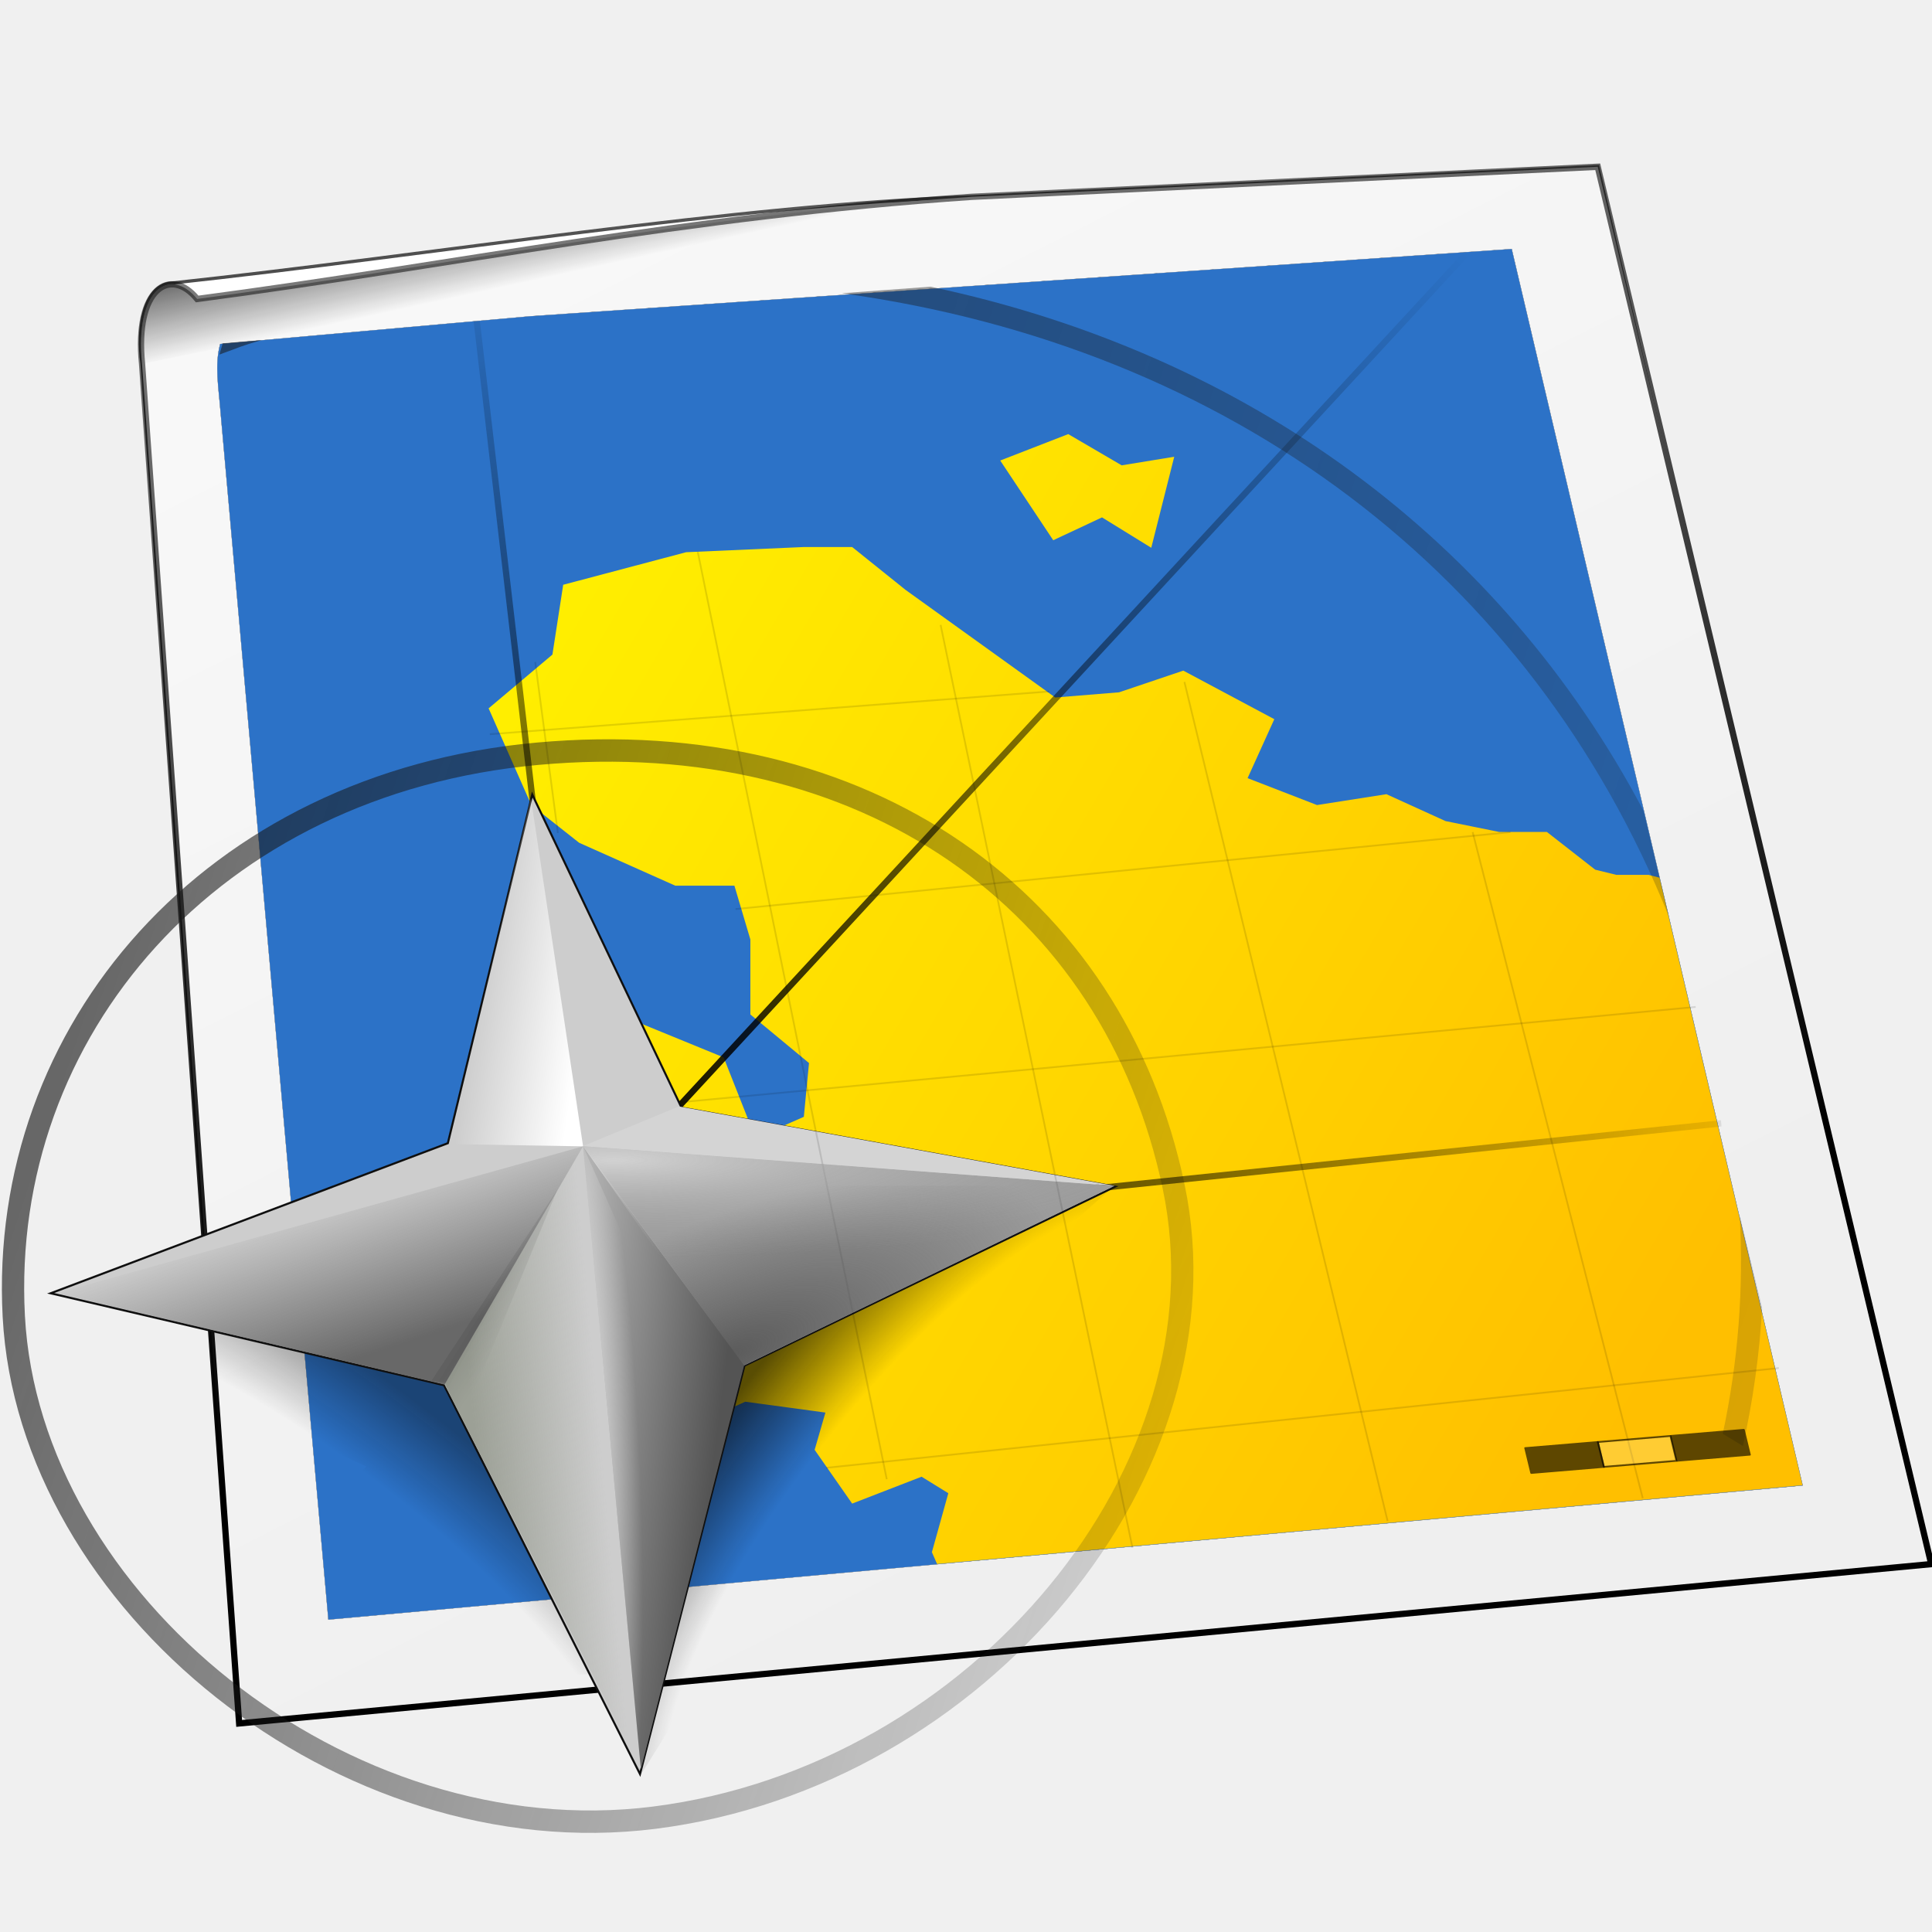
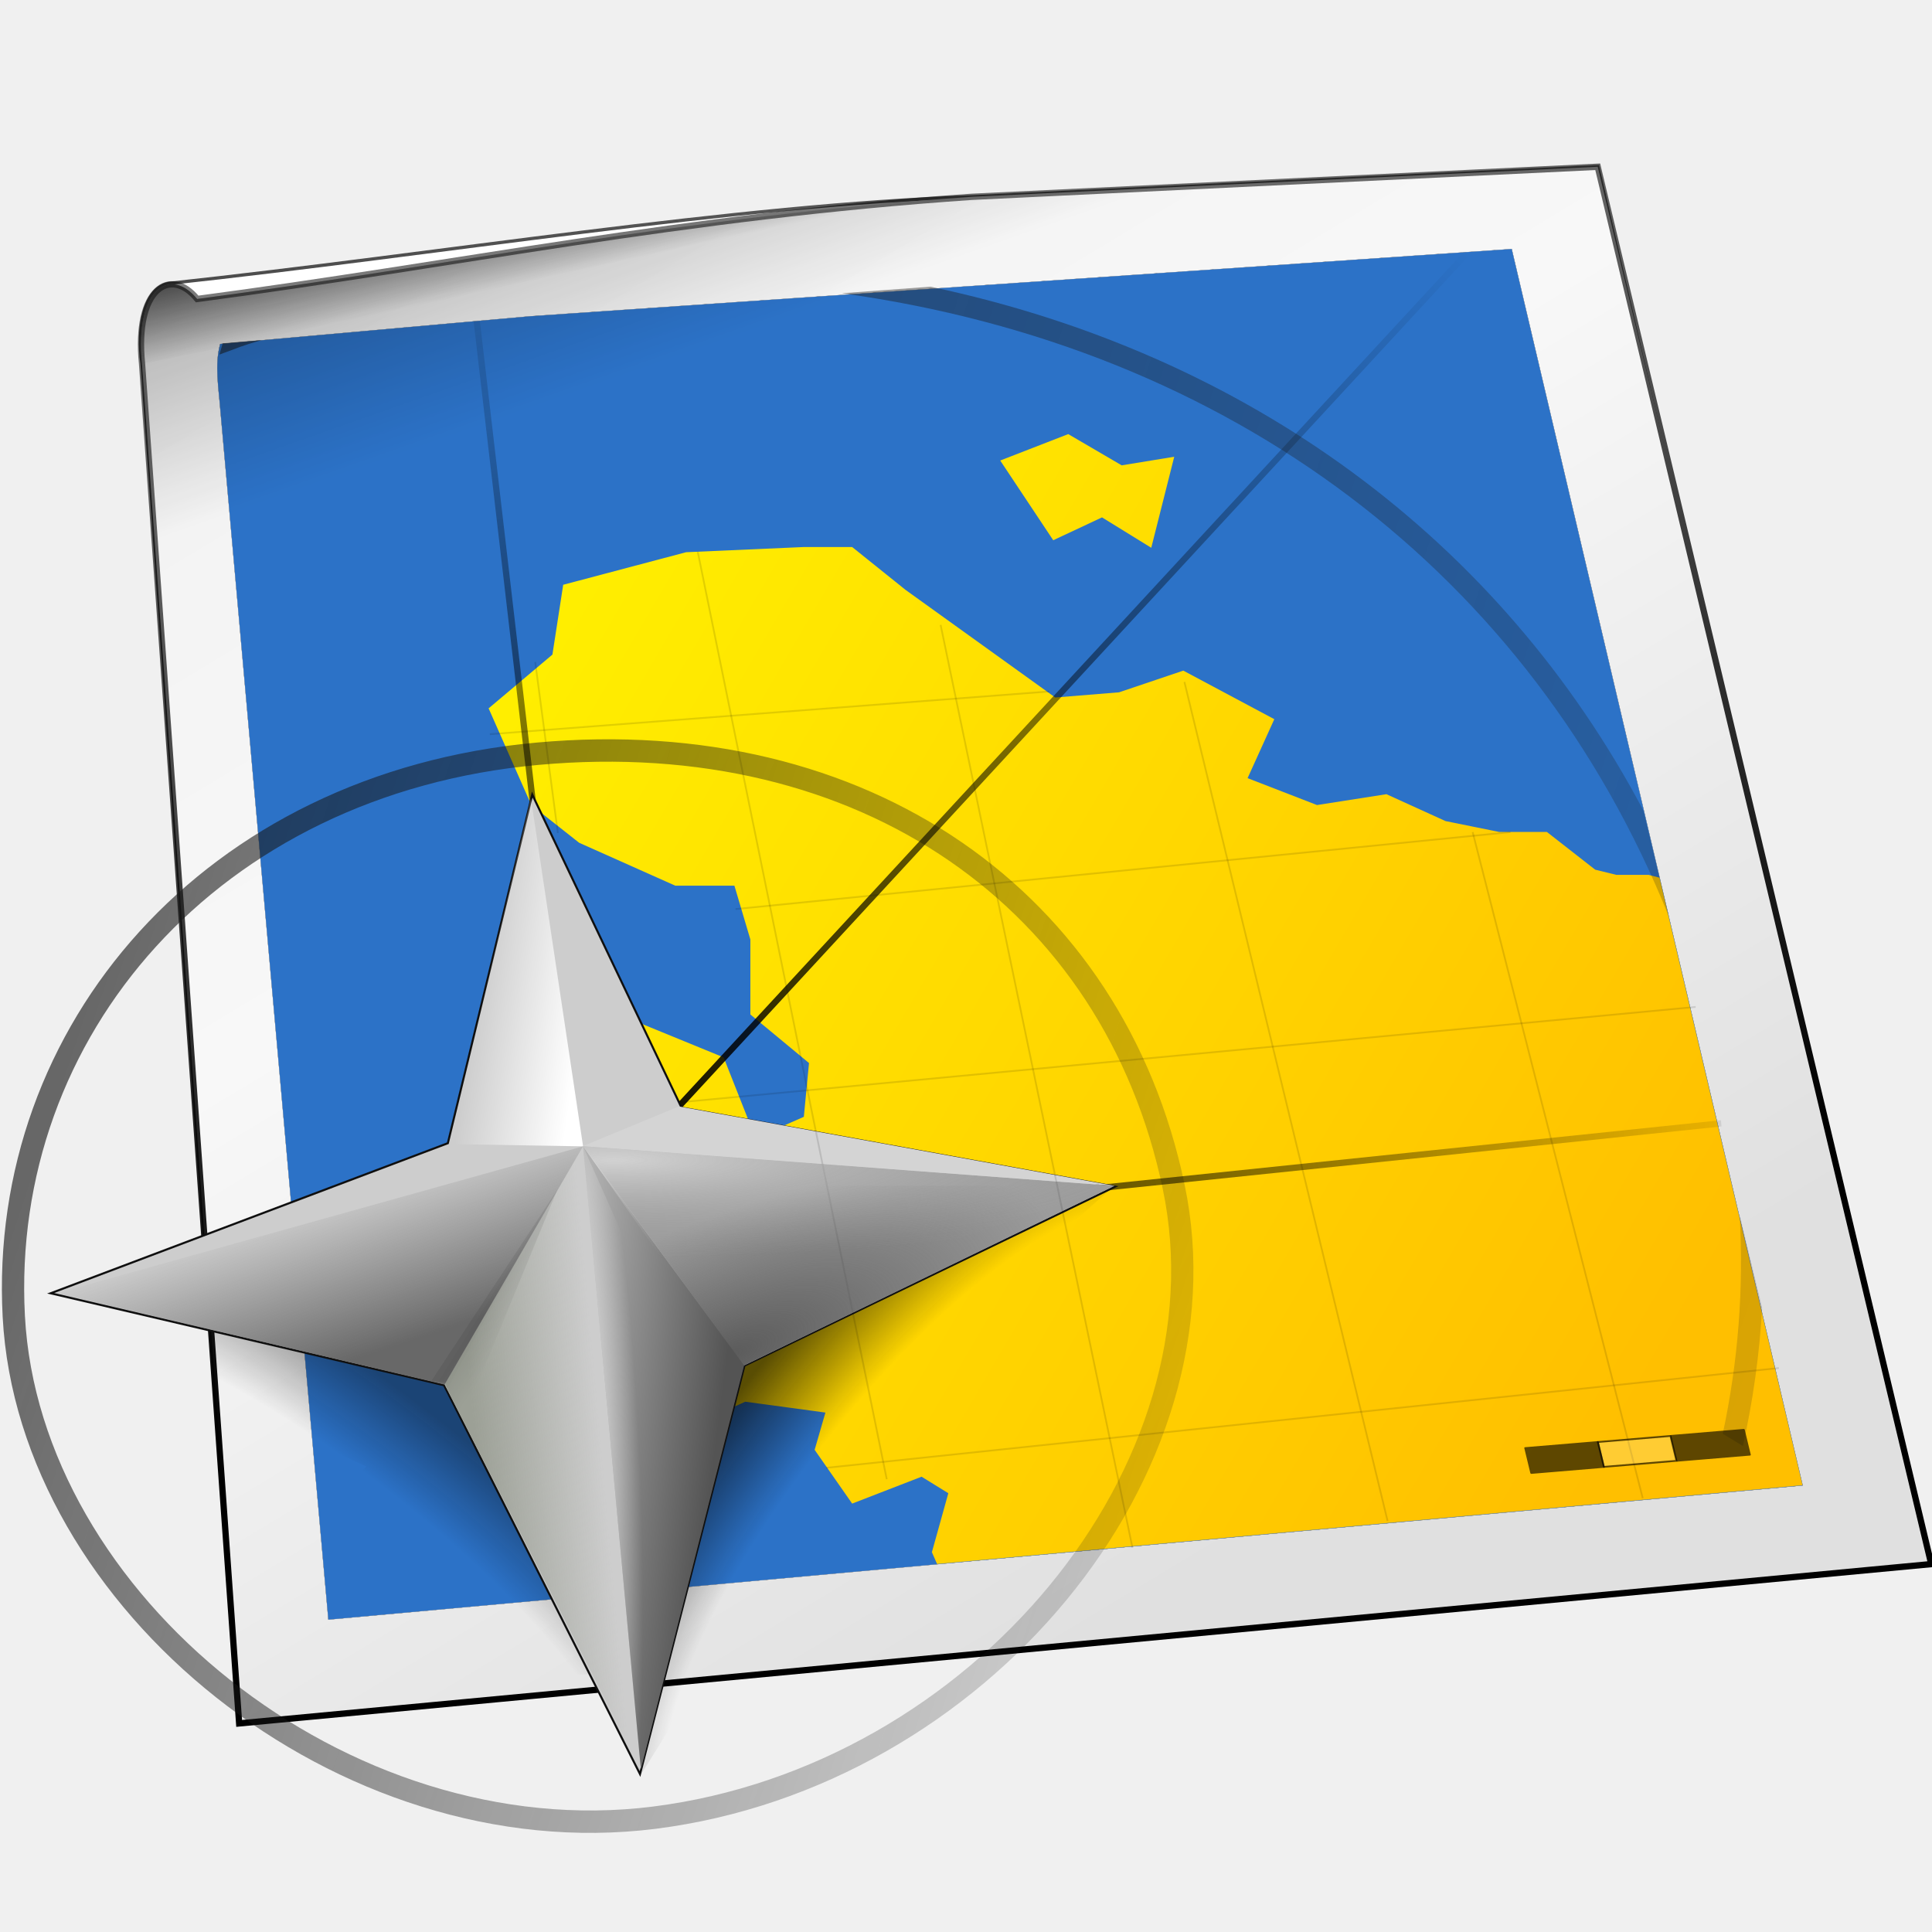
<svg xmlns="http://www.w3.org/2000/svg" xmlns:xlink="http://www.w3.org/1999/xlink" version="1.0" id="Livello_1" width="128" height="128" viewBox="0 0 126 111.715" overflow="visible" enable-background="new 0 0 126 111.715" xml:space="preserve">
  <defs id="defs242">
+     <linearGradient id="linearGradient2878">
+       <stop style="stop-color:black;stop-opacity:1;" offset="0" id="stop2880" />
+       <stop style="stop-color:black;stop-opacity:0;" offset="1" id="stop2882" />
+     </linearGradient>
+     <linearGradient id="linearGradient2866">
+       <stop id="stop2868" offset="0" style="stop-color:#efefef;stop-opacity:1;" />
+       <stop style="stop-color:#f8f8f8;stop-opacity:1;" offset="0.5" id="stop2874" />
+       <stop id="stop2870" offset="1" style="stop-color:#e0e0e0;stop-opacity:1;" />
+     </linearGradient>
    <linearGradient id="linearGradient2888">
      <stop style="stop-color:#5b5b5b;stop-opacity:1;" offset="0" id="stop2890" />
      <stop style="stop-color:#5b5b5b;stop-opacity:0;" offset="1" id="stop2892" />
    </linearGradient>
    <linearGradient id="linearGradient2875">
      <stop style="stop-color:white;stop-opacity:1;" offset="0" id="stop2877" />
      <stop style="stop-color:white;stop-opacity:0;" offset="1" id="stop2879" />
    </linearGradient>
    <linearGradient id="linearGradient3670">
      <stop style="stop-color:#e8e8e8;stop-opacity:1;" offset="0" id="stop3672" />
      <stop style="stop-color:#969696;stop-opacity:0;" offset="1" id="stop3674" />
    </linearGradient>
    <linearGradient id="linearGradient3650">
      <stop style="stop-color:#545454;stop-opacity:1;" offset="0" id="stop3652" />
      <stop style="stop-color:#b1b1b1;stop-opacity:1;" offset="1" id="stop3654" />
    </linearGradient>
    <linearGradient id="linearGradient3642">
      <stop style="stop-color:black;stop-opacity:1;" offset="0" id="stop3644" />
      <stop style="stop-color:black;stop-opacity:0;" offset="1" id="stop3646" />
    </linearGradient>
    <linearGradient id="linearGradient3630">
      <stop style="stop-color:#9ca096;stop-opacity:1;" offset="0" id="stop3632" />
      <stop style="stop-color:#9ca096;stop-opacity:0;" offset="1" id="stop3634" />
    </linearGradient>
    <linearGradient id="linearGradient3622">
      <stop style="stop-color:#686868;stop-opacity:1;" offset="0" id="stop3624" />
      <stop style="stop-color:#686868;stop-opacity:0;" offset="1" id="stop3626" />
    </linearGradient>
    <linearGradient id="linearGradient3614">
      <stop style="stop-color:white;stop-opacity:1;" offset="0" id="stop3616" />
      <stop style="stop-color:white;stop-opacity:0;" offset="1" id="stop3618" />
    </linearGradient>
    <linearGradient id="linearGradient3396">
      <stop id="stop3398" offset="0" style="stop-color:#040404;stop-opacity:0;" />
      <stop style="stop-color:#040404;stop-opacity:0;" offset="0.65" id="stop3402" />
      <stop id="stop3400" offset="1" style="stop-color:#040404;stop-opacity:1;" />
    </linearGradient>
    <linearGradient id="linearGradient3308">
      <stop style="stop-color:black;stop-opacity:1;" offset="0" id="stop3310" />
      <stop style="stop-color:black;stop-opacity:0;" offset="1" id="stop3312" />
    </linearGradient>
    <linearGradient id="linearGradient3251">
      <stop style="stop-color:white;stop-opacity:1;" offset="0" id="stop3253" />
      <stop style="stop-color:#efefef;stop-opacity:1;" offset="1" id="stop3255" />
    </linearGradient>
    <linearGradient id="linearGradient3243">
      <stop style="stop-color:yellow;stop-opacity:1;" offset="0" id="stop3245" />
      <stop style="stop-color:#ffbf00;stop-opacity:1;" offset="1" id="stop3247" />
    </linearGradient>
    <linearGradient id="linearGradient3020">
      <stop style="stop-color:#111;stop-opacity:1;" offset="0" id="stop3022" />
      <stop style="stop-color:#111;stop-opacity:0;" offset="1" id="stop3024" />
    </linearGradient>
    <linearGradient id="linearGradient2995">
      <stop style="stop-color:#4b4b4b;stop-opacity:1;" offset="0" id="stop2997" />
      <stop style="stop-color:#676767;stop-opacity:1;" offset="1" id="stop2999" />
    </linearGradient>
    <linearGradient id="linearGradient2987">
      <stop style="stop-color:black;stop-opacity:1;" offset="0" id="stop2989" />
      <stop style="stop-color:black;stop-opacity:0;" offset="1" id="stop2991" />
    </linearGradient>
    <linearGradient id="linearGradient2979">
      <stop style="stop-color:white;stop-opacity:1;" offset="0" id="stop2981" />
      <stop style="stop-color:white;stop-opacity:0;" offset="1" id="stop2983" />
    </linearGradient>
    <linearGradient id="linearGradient2935">
      <stop style="stop-color:#181818;stop-opacity:1;" offset="0" id="stop2937" />
      <stop style="stop-color:#181818;stop-opacity:0;" offset="1" id="stop2939" />
    </linearGradient>
    <linearGradient xlink:href="#linearGradient3642" id="linearGradient3648" x1="-198.056" y1="149.183" x2="-196.285" y2="150.366" gradientUnits="userSpaceOnUse" />
    <radialGradient xlink:href="#linearGradient3670" id="radialGradient3679" gradientUnits="userSpaceOnUse" gradientTransform="matrix(2.357384,6.426927e-3,0,0.390039,255.9653,88.51192)" cx="-188.685" cy="127.572" fx="-188.5" fy="128.641" r="17.433" />
    <linearGradient xlink:href="#linearGradient3650" id="linearGradient3682" gradientUnits="userSpaceOnUse" x1="-181.021" y1="150.43" x2="-191.346" y2="149.097" />
    <linearGradient xlink:href="#linearGradient2935" id="linearGradient3688" gradientUnits="userSpaceOnUse" gradientTransform="matrix(2.212116,0.234548,-0.110068,2.225637,-647.2601,-222.1438)" x1="136.783" y1="123.002" x2="265.988" y2="158.501" />
    <linearGradient xlink:href="#linearGradient3622" id="linearGradient3700" gradientUnits="userSpaceOnUse" x1="-207.73" y1="151.196" x2="-210.99" y2="141.259" />
    <linearGradient xlink:href="#linearGradient3614" id="linearGradient3703" gradientUnits="userSpaceOnUse" x1="-191.011" y1="131.611" x2="-198.023" y2="130.56" />
    <linearGradient xlink:href="#linearGradient3630" id="linearGradient3707" gradientUnits="userSpaceOnUse" x1="-197.688" y1="154.465" x2="-189.48" y2="153.72" />
    <radialGradient xlink:href="#linearGradient3396" id="radialGradient3710" gradientUnits="userSpaceOnUse" gradientTransform="matrix(-0.504484,0.662011,2.31769,1.766182,-696.1446,-20.96296)" cx="-180.543" cy="171.752" fx="-174.055" fy="171.863" r="13.297" />
    <linearGradient xlink:href="#linearGradient3308" id="linearGradient3715" gradientUnits="userSpaceOnUse" gradientTransform="translate(4.557469,-5.959767)" x1="-193.562" y1="146.25" x2="-138.479" y2="82.639" />
    <radialGradient xlink:href="#linearGradient3396" id="radialGradient3718" gradientUnits="userSpaceOnUse" gradientTransform="matrix(0.731681,0.57855,-1.807359,2.285724,272.65,-128.648)" cx="-180.543" cy="171.752" fx="-174.055" fy="171.863" r="13.297" />
    <linearGradient xlink:href="#linearGradient3308" id="linearGradient3721" gradientUnits="userSpaceOnUse" gradientTransform="translate(4.557469,-5.959767)" x1="-193.562" y1="146.25" x2="-113.723" y2="137.984" />
    <linearGradient xlink:href="#linearGradient3308" id="linearGradient3724" gradientUnits="userSpaceOnUse" gradientTransform="translate(5.959767,-6.310342)" x1="-193.562" y1="146.25" x2="-200.088" y2="83.825" />
    <linearGradient xlink:href="#linearGradient2935" id="linearGradient3727" gradientUnits="userSpaceOnUse" gradientTransform="matrix(1.180476,0.125056,-5.873663e-2,1.186666,-436.8058,-45.56251)" x1="136.783" y1="123.002" x2="265.988" y2="158.501" />
    <linearGradient xlink:href="#linearGradient3243" id="linearGradient3730" gradientUnits="userSpaceOnUse" gradientTransform="matrix(0.984375,0,0,0.984375,0,-7.1425)" x1="-216.491" y1="85.027" x2="-112.975" y2="146.009" />
    <linearGradient xlink:href="#linearGradient3020" id="linearGradient3734" gradientUnits="userSpaceOnUse" x1="-212.589" y1="75.939" x2="-210.876" y2="83.824" />
    <linearGradient xlink:href="#linearGradient2979" id="linearGradient3737" gradientUnits="userSpaceOnUse" gradientTransform="matrix(1,0.126159,0,1,-102.628,7.338293)" x1="-111.126" y1="123.444" x2="172.671" y2="157.157" />
-     <linearGradient xlink:href="#linearGradient3251" id="linearGradient3740" gradientUnits="userSpaceOnUse" x1="-227.945" y1="12.657" x2="-153.139" y2="161.826" />
+     <linearGradient xlink:href="#linearGradient2866" id="linearGradient3740" gradientUnits="userSpaceOnUse" x1="-214.734" y1="61.74" x2="-152.392" y2="165.793" />
    <linearGradient xlink:href="#linearGradient2987" id="linearGradient3742" gradientUnits="userSpaceOnUse" gradientTransform="matrix(1,0.126159,0,1,-102.628,7.338293)" x1="-56.632" y1="146.441" x2="-106.683" y2="1.103" />
    <linearGradient xlink:href="#linearGradient2995" id="linearGradient3745" gradientUnits="userSpaceOnUse" gradientTransform="matrix(1,0.126159,0,1,-102.628,7.338293)" x1="-117.115" y1="124.407" x2="-0.161" y2="124.407" />
    <radialGradient xlink:href="#linearGradient2875" id="radialGradient2885" cx="-193.253" cy="156.116" fx="-193.253" fy="156.116" r="5.281" gradientTransform="matrix(0.862232,-2.016704e-2,0.144517,6.11072,-47.08549,-796.3866)" gradientUnits="userSpaceOnUse" />
    <radialGradient xlink:href="#linearGradient2888" id="radialGradient2894" cx="-181.42" cy="159.111" fx="-181.42" fy="159.111" r="16.293" gradientTransform="matrix(1.302516,-0.539465,0.210801,0.503356,21.88714,-27.75556)" gradientUnits="userSpaceOnUse" />
+     <linearGradient xlink:href="#linearGradient2878" id="linearGradient2884" x1="-224.773" y1="57.706" x2="-211.834" y2="94.691" gradientUnits="userSpaceOnUse" />
  </defs>
  <g id="g3784" transform="matrix(0.994467,0,0,1,227.4385,-68.9445)">
    <path id="path2945" d="M -217.593,80.28 C -199.997,78.391 -180.395,75.142 -164.977,74.638 L -123.925,72.678 L -103.043,162.319 L -213.021,174.199 L -219.388,85.532 C -219.739,83.132 -219.234,80.529 -217.593,80.28 z " style="fill:white;fill-opacity:1;fill-rule:evenodd;stroke:url(#linearGradient3745);stroke-width:0.213;stroke-linecap:butt;stroke-linejoin:miter;stroke-miterlimit:4;stroke-dasharray:none;stroke-opacity:1" />
    <path style="fill:url(#linearGradient3740);fill-opacity:1.0;fill-rule:evenodd;stroke:url(#linearGradient3742);stroke-width:0.411;stroke-linecap:butt;stroke-linejoin:miter;stroke-miterlimit:4;stroke-dasharray:none;stroke-opacity:1" d="M -215.774,81.301 C -198.842,79.08 -183.827,75.911 -164.977,74.638 L -123.925,72.678 L -121.033,84.727 L -102.052,163.808 L -198.367,172.827 L -213.021,174.199 L -214.017,160.319 L -219.388,85.532 C -219.889,80.631 -217.53,79.156 -215.774,81.301 z " id="path2947" />
    <path id="path2949" d="M -207.168,167.427 L -110.486,158.678 L -129.567,78.045 L -193.866,82.425 L -214.261,84.236 C -214.64,85.596 -214.359,87.131 -214.241,88.645 L -207.168,167.427 z " style="fill:url(#linearGradient3737);fill-opacity:1;fill-rule:evenodd;stroke:black;stroke-width:0.014;stroke-linecap:butt;stroke-linejoin:miter;stroke-miterlimit:4;stroke-dasharray:none;stroke-opacity:1" />
    <path id="path3018" d="M -215.774,81.301 C -198.842,79.08 -183.827,75.911 -164.977,74.638 L -219.388,85.532 C -219.889,80.631 -217.53,79.156 -215.774,81.301 z " style="fill:url(#linearGradient3734);fill-opacity:1;fill-rule:evenodd;stroke:none;stroke-width:0.409;stroke-linecap:butt;stroke-linejoin:miter;stroke-miterlimit:4;stroke-dasharray:none;stroke-opacity:1" />
    <path style="fill:#2c72c7;fill-opacity:1;fill-rule:evenodd;stroke:none;stroke-width:0.014;stroke-linecap:butt;stroke-linejoin:miter;stroke-miterlimit:4;stroke-dasharray:none;stroke-opacity:1" d="M -207.168,167.427 L -110.486,158.678 L -129.567,78.045 L -193.866,82.425 L -214.261,84.236 C -214.64,85.596 -214.359,87.131 -214.241,88.645 L -207.168,167.427 z " id="path3065" />
    <path style="fill:url(#linearGradient3730);fill-opacity:1;fill-rule:evenodd;stroke:none;stroke-width:1px;stroke-linecap:butt;stroke-linejoin:miter;stroke-opacity:1" d="M -158.649,90.113 L -163.109,91.836 L -159.633,97.035 L -156.434,95.545 L -153.204,97.527 L -151.697,91.59 L -155.143,92.15 L -158.649,90.113 z M -175.988,97.478 L -183.709,97.816 L -191.769,99.939 L -192.476,104.492 L -196.66,107.999 L -193.86,114.305 L -190.723,116.766 L -184.417,119.565 L -180.541,119.565 L -179.495,123.072 L -179.495,127.963 L -175.649,131.131 L -175.988,134.638 L -179.156,136.023 L -181.248,130.762 L -187.216,128.332 L -191.061,132.516 L -188.262,135.684 L -182.663,138.853 L -177.741,142.698 L -181.956,147.62 L -185.801,149.712 L -183.709,154.972 L -179.833,153.218 L -174.573,153.926 L -175.28,156.356 L -172.819,159.863 L -168.267,158.109 L -166.513,159.186 L -167.59,163.031 L -167.251,163.8 L -110.496,158.663 L -119.878,119.042 L -120.586,118.858 L -122.709,118.858 L -124.093,118.519 L -127.261,116.058 L -130.399,116.058 L -133.906,115.351 L -137.782,113.597 L -142.334,114.305 L -146.887,112.551 L -145.134,108.706 L -151.102,105.538 L -155.316,106.953 L -159.5,107.291 L -169.312,100.277 L -172.819,97.478 L -175.988,97.478 z " id="path3032" />
    <path id="path2928" d="M -151.736,139.186 C -147.842,157.632 -164.511,177.675 -185.797,180.347 C -206.192,182.907 -226.811,166.244 -227.8,147.644 C -228.789,129.044 -214.845,112.889 -193.441,110.958 C -172.036,109.028 -155.682,120.491 -151.736,139.186 z " style="fill:none;fill-opacity:1;fill-rule:nonzero;stroke:url(#linearGradient3727);stroke-width:1.461;stroke-linecap:round;stroke-linejoin:round;stroke-miterlimit:4;stroke-dasharray:none;stroke-dashoffset:4;stroke-opacity:1" />
    <path id="path3261" d="M -190.372,143.038 L -197.444,82.708" style="fill:none;fill-opacity:0.75;fill-rule:evenodd;stroke:url(#linearGradient3724);stroke-width:0.411;stroke-linecap:butt;stroke-linejoin:miter;stroke-miterlimit:4;stroke-dasharray:none;stroke-opacity:1" />
    <path id="path3263" d="M -221.026,145.868 C -220.034,145.868 -115.826,135.063 -115.826,135.063" style="fill:none;fill-opacity:0.75;fill-rule:evenodd;stroke:url(#linearGradient3721);stroke-width:0.411;stroke-linecap:butt;stroke-linejoin:miter;stroke-miterlimit:4;stroke-dasharray:none;stroke-opacity:1" />
    <path id="path3373" d="M -155.585,139.099 L -180.59,149.831 L -186.65,177.501 L -172.705,155.234 L -173.399,154.759 L -155.585,139.099 z " style="opacity:0.664;fill:url(#radialGradient3718);fill-opacity:1;fill-rule:evenodd;stroke:none;stroke-width:1px;stroke-linecap:butt;stroke-linejoin:miter;stroke-opacity:1" />
    <path id="path3265" d="M -192.022,142.397 L -132.49,78.297" style="fill:none;fill-opacity:0.75;fill-rule:evenodd;stroke:url(#linearGradient3715);stroke-width:0.411;stroke-linecap:butt;stroke-linejoin:miter;stroke-miterlimit:4;stroke-dasharray:none;stroke-opacity:1" />
    <path id="path3365" d="M -189.887,134.227 L -117.502,127.472" style="opacity:0.119;fill:none;fill-opacity:0.75;fill-rule:evenodd;stroke:black;stroke-width:0.115;stroke-linecap:butt;stroke-linejoin:miter;stroke-miterlimit:4;stroke-dasharray:none;stroke-opacity:1" />
    <path style="opacity:0.422;fill:url(#radialGradient3710);fill-opacity:1;fill-rule:evenodd;stroke:none;stroke-width:1px;stroke-linecap:butt;stroke-linejoin:miter;stroke-opacity:1" d="M -214.806,148.042 L -198.882,150.937 L -189.067,170.931 L -191.315,171.039 L -205.252,158.064 L -204.691,157.438 L -214.354,153.117 L -214.806,148.042 z " id="path3441" />
    <path id="path2011" d="M -225.382,146.146 L -199.584,152.142 L -186.732,177.501 L -179.881,150.866 L -155.576,139.193 L -184.009,134.04 L -193.799,113.622 L -199.334,136.359 L -225.382,146.146 z " style="fill:#cdcdcd;fill-opacity:1;fill-rule:evenodd;stroke:#0f0f0f;stroke-width:0.135;stroke-linecap:butt;stroke-linejoin:miter;stroke-miterlimit:4;stroke-dasharray:none;stroke-opacity:1" />
    <path id="path2898" d="M -199.557,152.082 L -190.468,136.561 L -186.676,177.19 L -199.557,152.082 z " style="fill:url(#linearGradient3707);fill-opacity:1;fill-rule:evenodd;stroke:none;stroke-width:1px;stroke-linecap:butt;stroke-linejoin:miter;stroke-opacity:1" />
    <path id="path2920" d="M -179.905,150.853 L -190.473,136.547 L -155.608,139.138 L -179.905,150.853 z " style="fill:#9c9c9c;fill-opacity:1;fill-rule:evenodd;stroke:none;stroke-width:1px;stroke-linecap:butt;stroke-linejoin:miter;stroke-opacity:1" />
    <path id="path2926" d="M -190.465,136.564 L -193.886,113.862 L -199.25,136.417 L -190.465,136.564 z " style="fill:url(#linearGradient3703);fill-opacity:1;fill-rule:evenodd;stroke:none;stroke-width:1px;stroke-linecap:butt;stroke-linejoin:miter;stroke-opacity:1" />
    <path style="fill:url(#linearGradient3700);fill-opacity:1;fill-rule:evenodd;stroke:none;stroke-width:1px;stroke-linecap:butt;stroke-linejoin:miter;stroke-opacity:1" d="M -199.55,152.104 L -190.468,136.561 L -224.993,146.145 L -199.55,152.104 z " id="path2933" />
    <path style="fill:#d4d4d4;fill-opacity:1;fill-rule:evenodd;stroke:none;stroke-width:1px;stroke-linecap:butt;stroke-linejoin:miter;stroke-opacity:1" d="M -184.18,133.96 L -190.473,136.547 L -155.608,139.138 L -184.18,133.96 z " id="path2943" />
    <path id="path3353" d="M -120.972,159.512 L -132.127,116.069" style="opacity:0.119;fill:none;fill-opacity:0.75;fill-rule:evenodd;stroke:black;stroke-width:0.115;stroke-linecap:butt;stroke-linejoin:miter;stroke-miterlimit:4;stroke-dasharray:none;stroke-opacity:1" />
    <path id="path3355" d="M -137.705,160.999 L -151.029,106.277" style="opacity:0.119;fill:none;fill-opacity:0.75;fill-rule:evenodd;stroke:black;stroke-width:0.115;stroke-linecap:butt;stroke-linejoin:miter;stroke-miterlimit:4;stroke-dasharray:none;stroke-opacity:1" />
    <path id="path3357" d="M -154.438,162.735 L -167.018,102.558" style="opacity:0.119;fill:none;fill-opacity:0.75;fill-rule:evenodd;stroke:black;stroke-width:0.115;stroke-linecap:butt;stroke-linejoin:miter;stroke-miterlimit:4;stroke-dasharray:none;stroke-opacity:1" />
    <path id="path3359" d="M -170.551,158.273 L -182.945,97.787" style="opacity:0.119;fill:none;fill-opacity:0.75;fill-rule:evenodd;stroke:black;stroke-width:0.115;stroke-linecap:butt;stroke-linejoin:miter;stroke-miterlimit:4;stroke-dasharray:none;stroke-opacity:1" />
    <path id="path3361" d="M -193.605,104.975 L -192.118,116.131" style="opacity:0.119;fill:none;fill-opacity:0.75;fill-rule:evenodd;stroke:black;stroke-width:0.115;stroke-linecap:butt;stroke-linejoin:miter;stroke-miterlimit:4;stroke-dasharray:none;stroke-opacity:1" />
    <path style="opacity:0.119;fill:none;fill-opacity:0.75;fill-rule:evenodd;stroke:black;stroke-width:0.115;stroke-linecap:butt;stroke-linejoin:miter;stroke-miterlimit:4;stroke-dasharray:none;stroke-opacity:1" d="M -174.517,157.529 L -112.048,151.022" id="path3363" />
    <path style="opacity:0.119;fill:none;fill-opacity:0.75;fill-rule:evenodd;stroke:black;stroke-width:0.115;stroke-linecap:butt;stroke-linejoin:miter;stroke-miterlimit:4;stroke-dasharray:none;stroke-opacity:1" d="M -180.467,121.089 L -129.648,116.069" id="path3367" />
    <path id="path3369" d="M -196.58,109.685 L -159.891,106.897" style="opacity:0.119;fill:none;fill-opacity:0.75;fill-rule:evenodd;stroke:black;stroke-width:0.115;stroke-linecap:butt;stroke-linejoin:miter;stroke-miterlimit:4;stroke-dasharray:none;stroke-opacity:1" />
    <path style="fill:url(#linearGradient3688);fill-opacity:1;fill-rule:nonzero;stroke:none;stroke-width:1.457;stroke-linecap:round;stroke-linejoin:round;stroke-miterlimit:4;stroke-dasharray:none;stroke-dashoffset:4;stroke-opacity:1" d="M -167.682,80.498 L -173.496,80.928 C -147.915,84.436 -128.281,99.303 -119.263,121.565 L -120.924,114.674 C -130.284,97.054 -146.814,84.885 -167.682,80.498 z M -211.53,83.978 L -214.098,84.192 L -214.317,84.927 C -212.837,84.398 -213.069,84.423 -211.53,83.978 z M -114.618,141.037 C -114.339,145.807 -114.714,150.605 -115.726,155.31 L -114.403,156.11 C -113.741,153.133 -113.313,150.121 -113.142,147.097 L -114.618,141.037 z " id="path3584" />
    <path style="fill:url(#radialGradient2894);fill-opacity:1.0;fill-rule:evenodd;stroke:none;stroke-width:1px;stroke-linecap:butt;stroke-linejoin:miter;stroke-opacity:1" d="M -180.065,150.918 L -188.506,139.125 L -155.608,139.138 L -180.065,150.918 z " id="path3658" />
    <path style="fill:url(#linearGradient3682);fill-opacity:1;fill-rule:evenodd;stroke:none;stroke-width:1px;stroke-linecap:butt;stroke-linejoin:miter;stroke-opacity:1" d="M -179.905,150.853 L -190.468,136.561 L -186.676,177.19 L -179.905,150.853 z " id="path2916" />
    <path style="fill:url(#radialGradient3679);fill-opacity:1;fill-rule:evenodd;stroke:none;stroke-width:1px;stroke-linecap:butt;stroke-linejoin:miter;stroke-opacity:1;opacity:0.705" d="M -182.331,148.113 L -190.473,136.547 L -155.608,139.138 L -182.331,148.113 z " id="path3668" />
    <rect transform="matrix(-0.996559,8.288602e-2,0.23607,0.971736,0,0)" style="opacity:0.631;fill:black;fill-opacity:1;fill-rule:nonzero;stroke:black;stroke-width:0.118;stroke-linecap:round;stroke-linejoin:round;stroke-miterlimit:4;stroke-dasharray:none;stroke-dashoffset:4;stroke-opacity:1" id="rect3564" width="4.781" height="1.668" x="159.12" y="146.808" />
    <rect y="146.808" x="154.342" height="1.668" width="4.781" id="rect3574" style="opacity:0.631;fill:white;fill-opacity:0.314;fill-rule:nonzero;stroke:black;stroke-width:0.118;stroke-linecap:round;stroke-linejoin:round;stroke-miterlimit:4;stroke-dasharray:none;stroke-dashoffset:4;stroke-opacity:1" transform="matrix(-0.996559,8.288602e-2,0.23607,0.971736,0,0)" />
    <rect transform="matrix(-0.996559,8.288602e-2,0.23607,0.971736,0,0)" style="opacity:0.631;fill:black;fill-opacity:1;fill-rule:nonzero;stroke:black;stroke-width:0.118;stroke-linecap:round;stroke-linejoin:round;stroke-miterlimit:4;stroke-dasharray:none;stroke-dashoffset:4;stroke-opacity:1" id="rect3576" width="4.781" height="1.668" x="149.513" y="146.808" />
    <path style="opacity:0.082;fill:url(#linearGradient3648);fill-opacity:1;fill-rule:evenodd;stroke:none;stroke-width:1px;stroke-linecap:butt;stroke-linejoin:miter;stroke-opacity:1" d="M -200.412,151.856 L -192.159,139.41 L -198.418,154.53 L -199.515,151.981 L -200.412,151.856 z " id="path3640" />
    <path id="path3638" d="M -199.951,151.878 L -193.079,140.9 L -199.382,152.371 L -199.515,151.981 L -199.951,151.878 z " style="opacity:0.082;fill:black;fill-opacity:0.208;fill-rule:evenodd;stroke:none;stroke-width:1px;stroke-linecap:butt;stroke-linejoin:miter;stroke-opacity:1" />
    <path id="path2883" d="M -184.299,150.295 L -190.468,136.561 L -186.676,177.19 L -184.299,150.295 z " style="fill:url(#radialGradient2885);fill-opacity:1.0;fill-rule:evenodd;stroke:none;stroke-width:1px;stroke-linecap:butt;stroke-linejoin:miter;stroke-opacity:1" />
+     <path id="path2876" d="M -215.774,81.301 C -198.842,79.08 -183.827,75.911 -164.977,74.638 L -123.925,72.678 L -121.033,84.727 L -102.052,163.808 L -198.367,172.827 L -213.021,174.199 L -214.017,160.319 L -219.388,85.532 C -219.889,80.631 -217.53,79.156 -215.774,81.301 z " style="fill:url(#linearGradient2884);fill-opacity:1.0;fill-rule:evenodd;stroke:none;stroke-width:0.411;stroke-linecap:butt;stroke-linejoin:miter;stroke-miterlimit:4;stroke-dasharray:none;stroke-opacity:1;opacity:0.75" />
  </g>
</svg>
